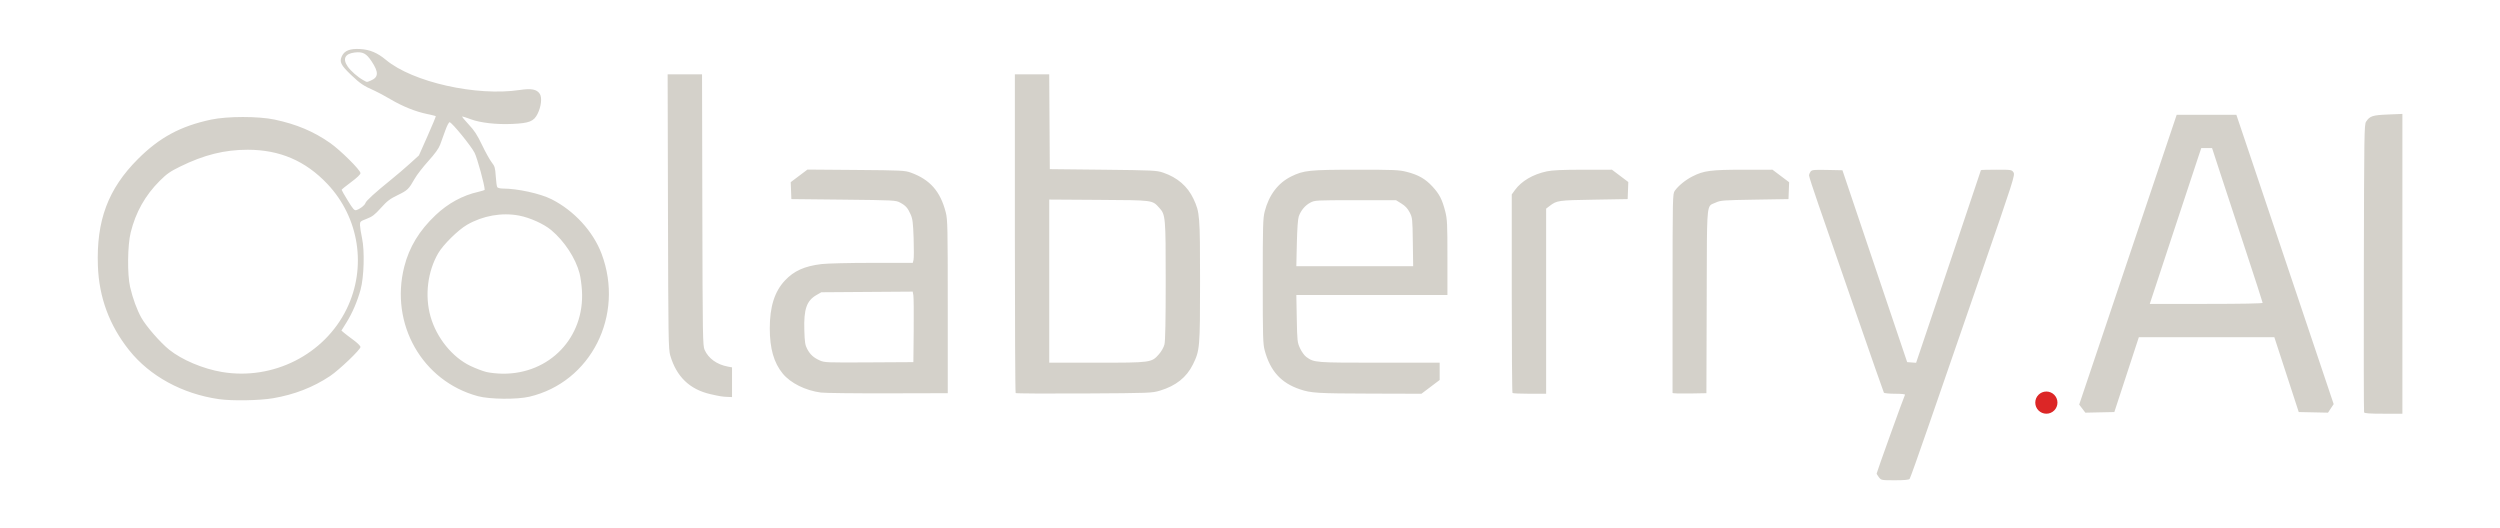
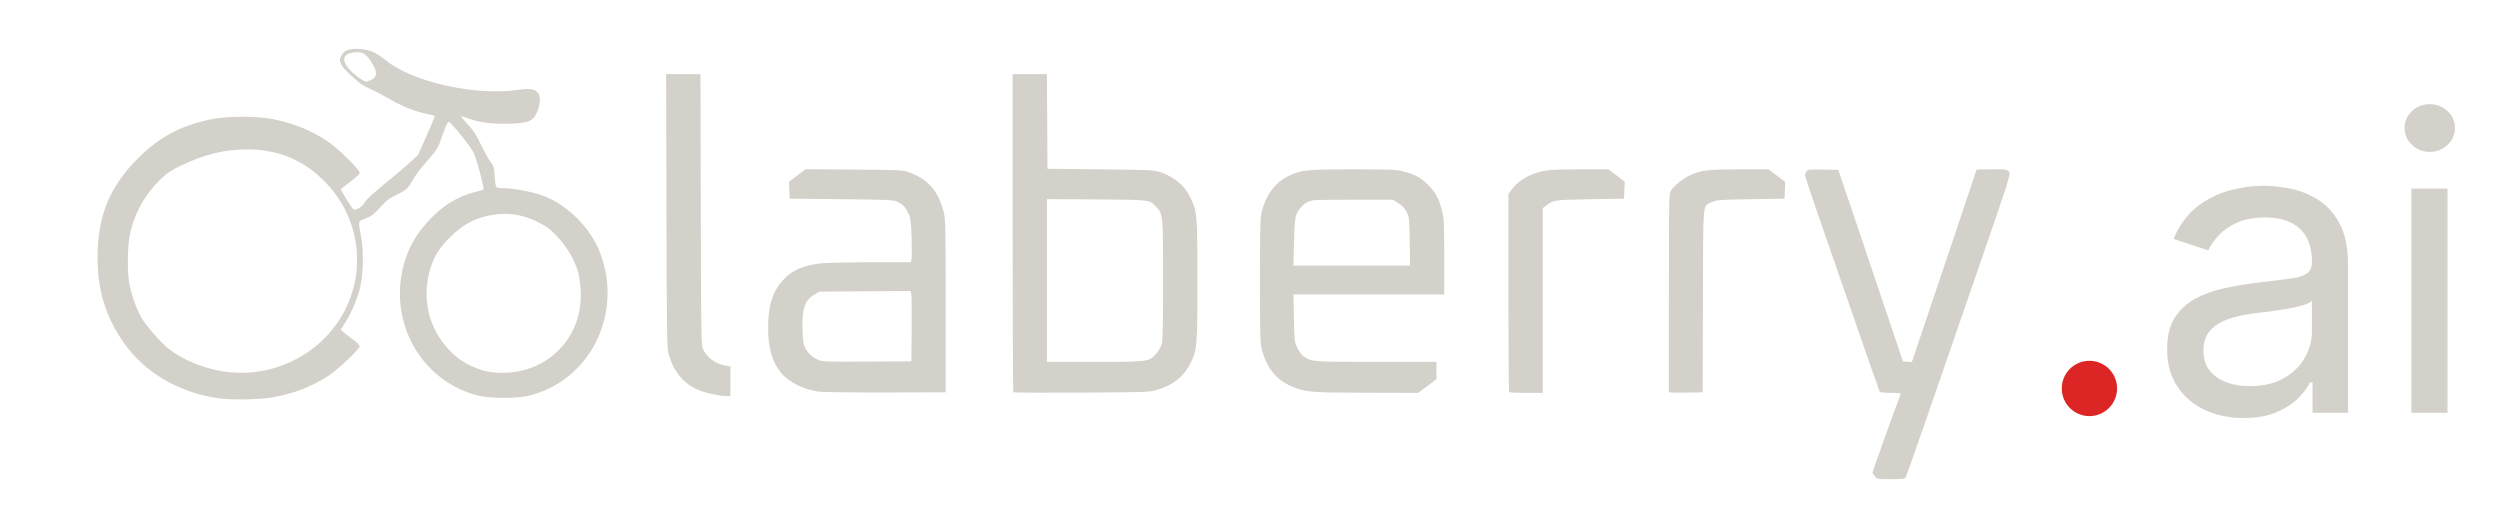
- <svg xmlns="http://www.w3.org/2000/svg" width="2254" height="476" viewBox="0 0 2254 476">
+ <svg xmlns="http://www.w3.org/2000/svg" width="2259" height="476" viewBox="0 0 2259 476">
  <g>
    <path d="M 246.18 359.05 C233.92,361.15 209.14,361.56 197.35,359.87 C164.39,355.13 135.03,339.11 116.38,315.68 C98.67,293.44 89.31,268.20 88.27,239.92 C86.77,198.82 97.42,170.32 124.37,143.37 C143.83,123.91 162.76,113.71 190.31,107.84 C204.92,104.73 233.04,104.72 247.60,107.82 C267.39,112.04 282.58,118.43 297.50,128.81 C306.83,135.31 325.00,153.32 325.00,156.08 C325.00,157.29 321.96,160.21 316.52,164.23 C311.86,167.68 308.03,170.79 308.02,171.15 C308.01,171.50 310.53,175.90 313.62,180.93 C318.49,188.85 319.52,189.97 321.37,189.40 C324.70,188.36 328.82,185.14 329.49,183.03 C330.15,180.96 338.35,173.49 352.50,162.08 C357.45,158.09 365.15,151.52 369.61,147.47 L 377.71 140.11 L 385.52 122.55 C389.81,112.90 393.14,104.85 392.91,104.68 C392.69,104.50 389.11,103.65 384.96,102.77 C374.43,100.56 363.12,96.00 352.00,89.47 C346.77,86.41 340.48,83.01 338.00,81.93 C327.79,77.44 324.86,75.48 316.67,67.68 C307.21,58.66 305.79,55.76 308.27,50.55 C310.65,45.58 315.67,43.66 324.90,44.22 C333.50,44.73 340.35,47.64 348.00,54.02 C372.03,74.05 429.67,87.00 468.61,81.13 C479.09,79.54 483.96,80.49 486.67,84.62 C488.86,87.96 487.93,96.23 484.63,102.73 C481.23,109.46 477.28,111.02 461.97,111.74 C447.65,112.40 433.05,110.75 424.38,107.49 C420.74,106.12 417.31,105.00 416.76,105.00 C416.21,105.00 418.74,108.16 422.39,112.03 C427.65,117.60 430.19,121.49 434.64,130.78 C437.73,137.23 441.65,144.26 443.34,146.41 C446.09,149.90 446.48,151.26 446.97,158.91 C447.27,163.64 447.87,168.06 448.31,168.75 C448.76,169.44 451.00,170.00 453.31,170.00 C466.65,170.01 487.13,174.50 497.31,179.65 C517.68,189.96 534.81,208.65 542.41,228.88 C563.25,284.37 532.74,344.66 477.24,357.68 C466.08,360.30 441.48,360.05 430.91,357.20 C380.72,343.71 351.37,292.14 364.48,240.47 C368.98,222.74 377.99,207.90 392.73,193.95 C404.03,183.26 417.14,176.13 431.34,172.95 C434.45,172.25 437.00,171.41 437.00,171.08 C437.00,166.98 430.33,142.62 427.88,137.76 C424.79,131.64 407.82,110.79 405.44,110.20 C404.74,110.02 403.08,113.15 401.45,117.70 C399.92,121.99 397.83,127.75 396.81,130.50 C395.55,133.90 392.12,138.63 386.13,145.27 C381.29,150.64 375.78,157.75 373.91,161.07 C368.54,170.58 367.49,171.59 358.57,175.91 C351.56,179.30 349.04,181.23 343.44,187.46 C337.87,193.65 335.68,195.33 330.61,197.27 C324.74,199.53 324.50,199.75 324.57,203.06 C324.61,204.95 325.45,210.27 326.44,214.89 C328.85,226.16 328.18,249.85 325.12,261.04 C322.22,271.66 317.68,282.24 312.38,290.74 L 307.83 298.04 L 310.17 300.05 C311.45,301.15 315.31,304.10 318.75,306.61 C322.19,309.12 325.00,311.92 325.01,312.84 C325.02,315.21 305.71,333.64 297.46,339.13 C282.28,349.22 265.45,355.76 246.18,359.05 ZM 1046.00 352.14 C1038.63,354.36 1037.48,354.41 977.47,354.76 C943.91,354.95 916.12,354.79 915.72,354.39 C915.32,353.99 915.00,289.17 915.00,210.33 L 915.00 67.00 L 945.98 67.00 L 946.50 152.50 L 994.50 153.02 C1040.00,153.51 1042.82,153.65 1048.71,155.65 C1061.59,160.04 1070.75,167.97 1076.08,179.36 C1081.73,191.44 1081.97,194.35 1081.97,253.50 C1081.97,313.57 1081.76,315.94 1075.54,328.59 C1069.83,340.19 1060.23,347.84 1046.00,352.14 ZM 200.14 335.39 C246.22,343.12 292.55,319.67 312.58,278.49 C330.84,240.96 323.89,196.18 295.10,165.79 C275.39,144.99 252.22,135.04 223.38,135.01 C202.45,134.99 183.97,139.59 162.40,150.19 C153.41,154.60 150.30,156.78 144.04,163.03 C130.90,176.15 122.35,191.34 117.82,209.63 C114.97,221.14 114.69,247.38 117.29,258.70 C119.67,269.02 123.43,279.28 127.47,286.52 C131.75,294.16 144.49,308.79 152.48,315.23 C163.89,324.43 183.04,332.53 200.14,335.39 ZM 1289.79 348.80 L 1281.57 355.00 L 1236.04 354.87 C1187.61,354.74 1182.11,354.41 1172.01,351.00 C1155.02,345.28 1145.32,334.58 1140.27,316.00 C1138.68,310.15 1138.50,303.92 1138.50,253.50 C1138.50,203.60 1138.69,196.76 1140.24,190.75 C1144.09,175.75 1152.29,164.93 1164.25,159.05 C1175.45,153.56 1180.48,153.04 1222.59,153.02 C1257.30,153.00 1261.37,153.18 1268.41,154.98 C1278.74,157.62 1285.08,161.23 1291.45,168.12 C1297.72,174.89 1300.27,179.83 1302.99,190.45 C1304.81,197.58 1305.00,201.52 1305.00,232.16 L 1305.00 266.00 L 1168.78 266.00 L 1169.17 287.25 C1169.55,307.59 1169.68,308.74 1172.15,314.09 C1173.59,317.18 1176.11,320.65 1177.81,321.86 C1184.98,326.97 1185.35,327.00 1243.63,327.00 L 1298.00 327.00 L 1298.00 342.60 ZM 854.50 276.50 L 854.50 354.50 L 800.50 354.63 C770.80,354.70 743.65,354.38 740.16,353.93 C726.23,352.11 712.76,345.42 705.71,336.82 C697.69,327.03 694.03,314.26 694.03,296.00 C694.03,276.51 698.34,262.90 707.65,252.94 C715.81,244.22 725.23,239.98 740.65,238.09 C745.54,237.49 765.94,237.00 786.23,237.00 L 822.96 237.00 L 823.63 234.35 C823.99,232.89 824.04,224.14 823.73,214.92 C823.25,200.82 822.82,197.39 821.04,193.36 C818.41,187.42 816.59,185.37 811.50,182.64 C807.62,180.56 806.15,180.49 760.50,180.00 L 713.50 179.50 L 713.21 171.87 L 712.92 164.24 L 728.00 152.88 L 771.75 153.23 C812.97,153.55 815.83,153.69 821.21,155.64 C838.52,161.90 847.85,172.53 852.71,191.50 C854.36,197.94 854.50,204.78 854.50,276.50 ZM 438.51 335.38 C441.80,336.18 448.41,336.87 453.18,336.92 C495.57,337.32 527.23,304.18 524.69,262.04 C524.38,256.79 523.41,249.80 522.55,246.50 C518.96,232.80 508.93,217.47 497.00,207.47 C490.34,201.89 477.82,196.24 467.99,194.37 C452.39,191.41 435.24,194.46 421.00,202.72 C413.03,207.35 399.66,220.52 395.18,228.17 C385.49,244.70 382.82,266.64 388.20,285.50 C393.63,304.54 407.75,322.02 424.01,329.84 C428.69,332.09 435.21,334.59 438.51,335.38 ZM 946.00 179.92 L 946.00 327.00 L 988.82 327.00 C1037.87,327.00 1038.23,326.95 1044.88,319.40 C1047.15,316.83 1049.23,313.13 1049.88,310.55 C1050.64,307.56 1051.00,288.86 1051.00,253.24 C1051.00,195.32 1050.84,193.54 1045.18,187.35 C1038.74,180.32 1040.37,180.53 990.75,180.21 ZM 1721.74 431.75 C1721.05,432.63 1717.10,433.00 1708.45,433.00 C1696.35,433.00 1696.11,432.96 1694.07,430.37 C1692.93,428.92 1692.00,427.35 1692.00,426.90 C1692.00,425.90 1716.67,357.34 1717.53,355.95 C1717.89,355.37 1714.39,355.00 1708.62,355.00 C1703.39,355.00 1698.84,354.56 1698.51,354.01 C1698.17,353.47 1686.64,320.51 1672.89,280.76 C1659.13,241.02 1644.08,197.56 1639.44,184.18 C1634.80,170.80 1631.01,159.10 1631.03,158.18 C1631.05,157.26 1631.67,155.70 1632.41,154.72 C1633.61,153.14 1635.30,152.97 1647.45,153.22 L 1661.14 153.50 L 1678.17 204.00 C1687.53,231.77 1700.66,270.70 1707.35,290.50 L 1719.50 326.50 L 1723.53 326.80 L 1727.56 327.09 L 1731.71 314.80 C1733.98,308.03 1747.13,269.04 1760.92,228.15 C1774.72,187.25 1786.00,153.62 1786.00,153.40 C1786.00,153.18 1792.25,153.00 1799.89,153.00 C1813.47,153.00 1813.80,153.05 1815.36,155.42 C1816.88,157.75 1815.73,161.36 1785.88,247.67 C1768.79,297.08 1747.59,358.42 1738.77,384.00 C1729.94,409.58 1722.28,431.06 1721.74,431.75 ZM 660.00 331.22 L 660.00 358.00 L 656.25 357.86 C651.38,357.69 648.96,357.30 640.50,355.36 C621.81,351.08 609.92,339.63 604.30,320.50 C602.67,314.94 602.52,305.50 602.24,190.75 L 601.94 67.00 L 632.96 67.00 L 633.23 189.25 C633.48,304.51 633.60,311.73 635.30,315.50 C638.79,323.24 646.38,328.69 656.25,330.52 ZM 1394.00 188.10 L 1394.00 355.00 L 1379.17 355.00 C1371.01,355.00 1364.03,354.70 1363.67,354.33 C1363.30,353.97 1363.00,313.53 1363.00,264.48 L 1363.00 175.30 L 1365.87 171.34 C1371.76,163.21 1382.13,157.14 1394.67,154.48 C1399.61,153.44 1408.66,153.03 1427.41,153.02 L 1453.32 153.00 L 1460.70 158.55 L 1468.08 164.11 L 1467.79 171.80 L 1467.50 179.50 L 1437.00 180.02 C1404.82,180.56 1403.67,180.73 1397.25,185.62 ZM 1538.76 271.57 L 1538.50 354.50 L 1523.25 354.78 C1514.86,354.93 1507.99,354.70 1507.97,354.28 C1507.96,353.85 1507.96,313.29 1507.98,264.14 C1508.02,177.21 1508.07,174.70 1509.97,172.04 C1513.30,167.37 1519.68,162.19 1526.10,158.95 C1536.20,153.85 1542.46,153.04 1571.78,153.02 L 1598.06 153.00 L 1605.57 158.65 L 1613.08 164.30 L 1612.79 171.90 L 1612.50 179.50 L 1582.00 180.00 C1553.68,180.46 1551.18,180.65 1547.00,182.60 C1545.23,183.43 1543.84,183.75 1542.77,184.49 C1538.96,187.14 1538.94,195.23 1538.81,250.85 C1538.80,257.13 1538.78,264.02 1538.76,271.57 ZM 739.00 324.92 C743.32,326.89 745.06,326.96 783.50,326.73 L 823.50 326.50 L 823.79 298.00 C823.95,282.33 823.81,268.02 823.49,266.21 L 822.89 262.92 L 740.50 263.50 L 736.26 265.93 C727.25,271.09 724.61,278.66 725.18,297.68 C725.50,308.33 725.92,311.18 727.69,314.50 C730.40,319.62 733.38,322.37 739.00,324.92 ZM 1169.24 219.25 L 1168.77 240.00 L 1274.11 240.00 L 1273.80 218.22 C1273.51,197.12 1273.42,196.28 1270.95,191.48 C1269.13,187.96 1266.98,185.64 1263.52,183.51 L 1258.66 180.50 L 1222.08 180.50 C1186.10,180.50 1185.43,180.54 1181.31,182.74 C1176.68,185.21 1172.96,189.64 1171.00,195.00 C1170.18,197.23 1169.54,206.01 1169.24,219.25 ZM 327.43 72.21 C329.34,73.27 330.09,73.78 330.86,73.82 C331.48,73.85 332.12,73.58 333.36,73.04 C333.64,72.93 333.94,72.80 334.28,72.65 C341.39,69.68 341.57,65.08 334.96,55.18 C330.25,48.12 327.07,46.48 319.83,47.33 C310.97,48.38 308.67,53.03 313.55,60.07 C316.29,64.03 322.51,69.47 327.43,72.21 Z" fill="#D4D1CA" />
-     <circle cx="1845" cy="363" r="10" fill="#DC2626" />
-     <path d="M 1928.38 304.00 L 1906.29 371.50 L 1893.22 371.78 L 1880.15 372.06 L 1877.38 368.42 L 1874.60 364.79 L 1900.55 287.66 C1914.82,245.24 1934.60,186.45 1944.50,157.02 L 1962.50 103.50 L 2016.31 103.50 L 2025.24 130.00 C2030.16,144.57 2049.90,203.27 2069.11,260.42 L 2104.04 364.35 L 2101.48 368.20 L 2098.93 372.06 L 2085.74 371.78 L 2072.54 371.50 L 2050.53 304.00 ZM 2166.00 102.71 L 2166.00 373.00 L 2148.97 373.00 C2136.19,373.00 2131.82,372.69 2131.45,371.74 C2131.19,371.05 2131.09,312.41 2131.24,241.45 C2131.48,120.11 2131.61,112.25 2133.26,109.72 C2136.62,104.60 2139.02,103.81 2153.00,103.24 ZM 1958.43 212.75 L 1938.24 274.00 L 1989.12 274.00 C2020.64,274.00 2040.00,273.64 2040.00,273.05 C2040.00,272.53 2032.83,250.36 2024.06,223.80 C2015.29,197.23 2005.03,166.05 2001.26,154.50 L 1994.40 133.50 L 1984.67 133.50 L 1981.65 142.50 C1979.99,147.45 1969.54,179.06 1958.43,212.75 Z" fill="#D4D1CA" />
+     <circle cx="1888" cy="351" r="25" fill="#DC2626" />
+     <path d="M2027.26 377.71L2027.26 377.71Q2008.05 377.71 1992.38 370.46Q1976.70 363.21 1967.46 349.26Q1958.22 335.31 1958.22 315.38L1958.22 315.38Q1958.22 297.98 1965.11 287.11Q1971.99 276.23 1983.50 269.98Q1995.01 263.73 2008.96 260.65Q2022.91 257.57 2037.05 255.76L2037.05 255.76Q2055.17 253.40 2066.58 252.13Q2078 250.87 2083.53 247.79Q2089.05 244.70 2089.05 237.28L2089.05 237.28L2089.05 236.19Q2089.05 223.50 2084.34 214.71Q2079.63 205.93 2070.21 201.21Q2060.79 196.50 2046.65 196.50L2046.65 196.50Q2032.15 196.50 2021.83 201.03Q2011.50 205.56 2005.06 212.36Q1998.63 219.15 1995.37 226.22L1995.37 226.22L1964.02 215.89Q1971.81 197.41 1985.04 186.99Q1998.27 176.57 2014.21 172.22Q2030.16 167.87 2045.74 167.87L2045.74 167.87Q2055.89 167.87 2068.85 170.32Q2081.81 172.77 2093.86 180.01Q2105.91 187.26 2113.79 201.49Q2121.67 215.71 2121.67 239.45L2121.67 239.45L2121.67 373L2089.60 373L2089.60 345.46L2087.42 345.46Q2083.98 352.52 2076.37 360.04Q2068.76 367.56 2056.62 372.64Q2044.48 377.71 2027.26 377.71ZM2032.88 348.90L2032.88 348.90Q2051 348.90 2063.50 341.83Q2076.01 334.77 2082.53 323.44Q2089.05 312.11 2089.05 299.79L2089.05 299.79L2089.05 271.70Q2087.06 274.06 2080.36 275.96Q2073.65 277.87 2065.04 279.32Q2056.44 280.77 2048.37 281.76Q2040.31 282.76 2035.60 283.30L2035.60 283.30Q2023.82 284.75 2013.58 288.29Q2003.34 291.82 1997.18 298.61Q1991.02 305.41 1991.02 317.01L1991.02 317.01Q1991.02 327.52 1996.46 334.58Q2001.89 341.65 2011.32 345.28Q2020.74 348.90 2032.88 348.90ZM2211.55 373L2178.93 373L2178.93 170.41L2211.55 170.41L2211.55 373ZM2195.42 137.25L2195.42 137.25Q2186.18 137.25 2179.48 130.91Q2172.77 124.56 2172.77 115.68L2172.77 115.68Q2172.77 106.62 2179.48 100.37Q2186.18 94.12 2195.42 94.12L2195.42 94.12Q2204.85 94.12 2211.55 100.37Q2218.26 106.62 2218.26 115.68L2218.26 115.68Q2218.26 124.56 2211.55 130.91Q2204.85 137.25 2195.42 137.25Z" fill="#D4D1CA" />
  </g>
</svg>
